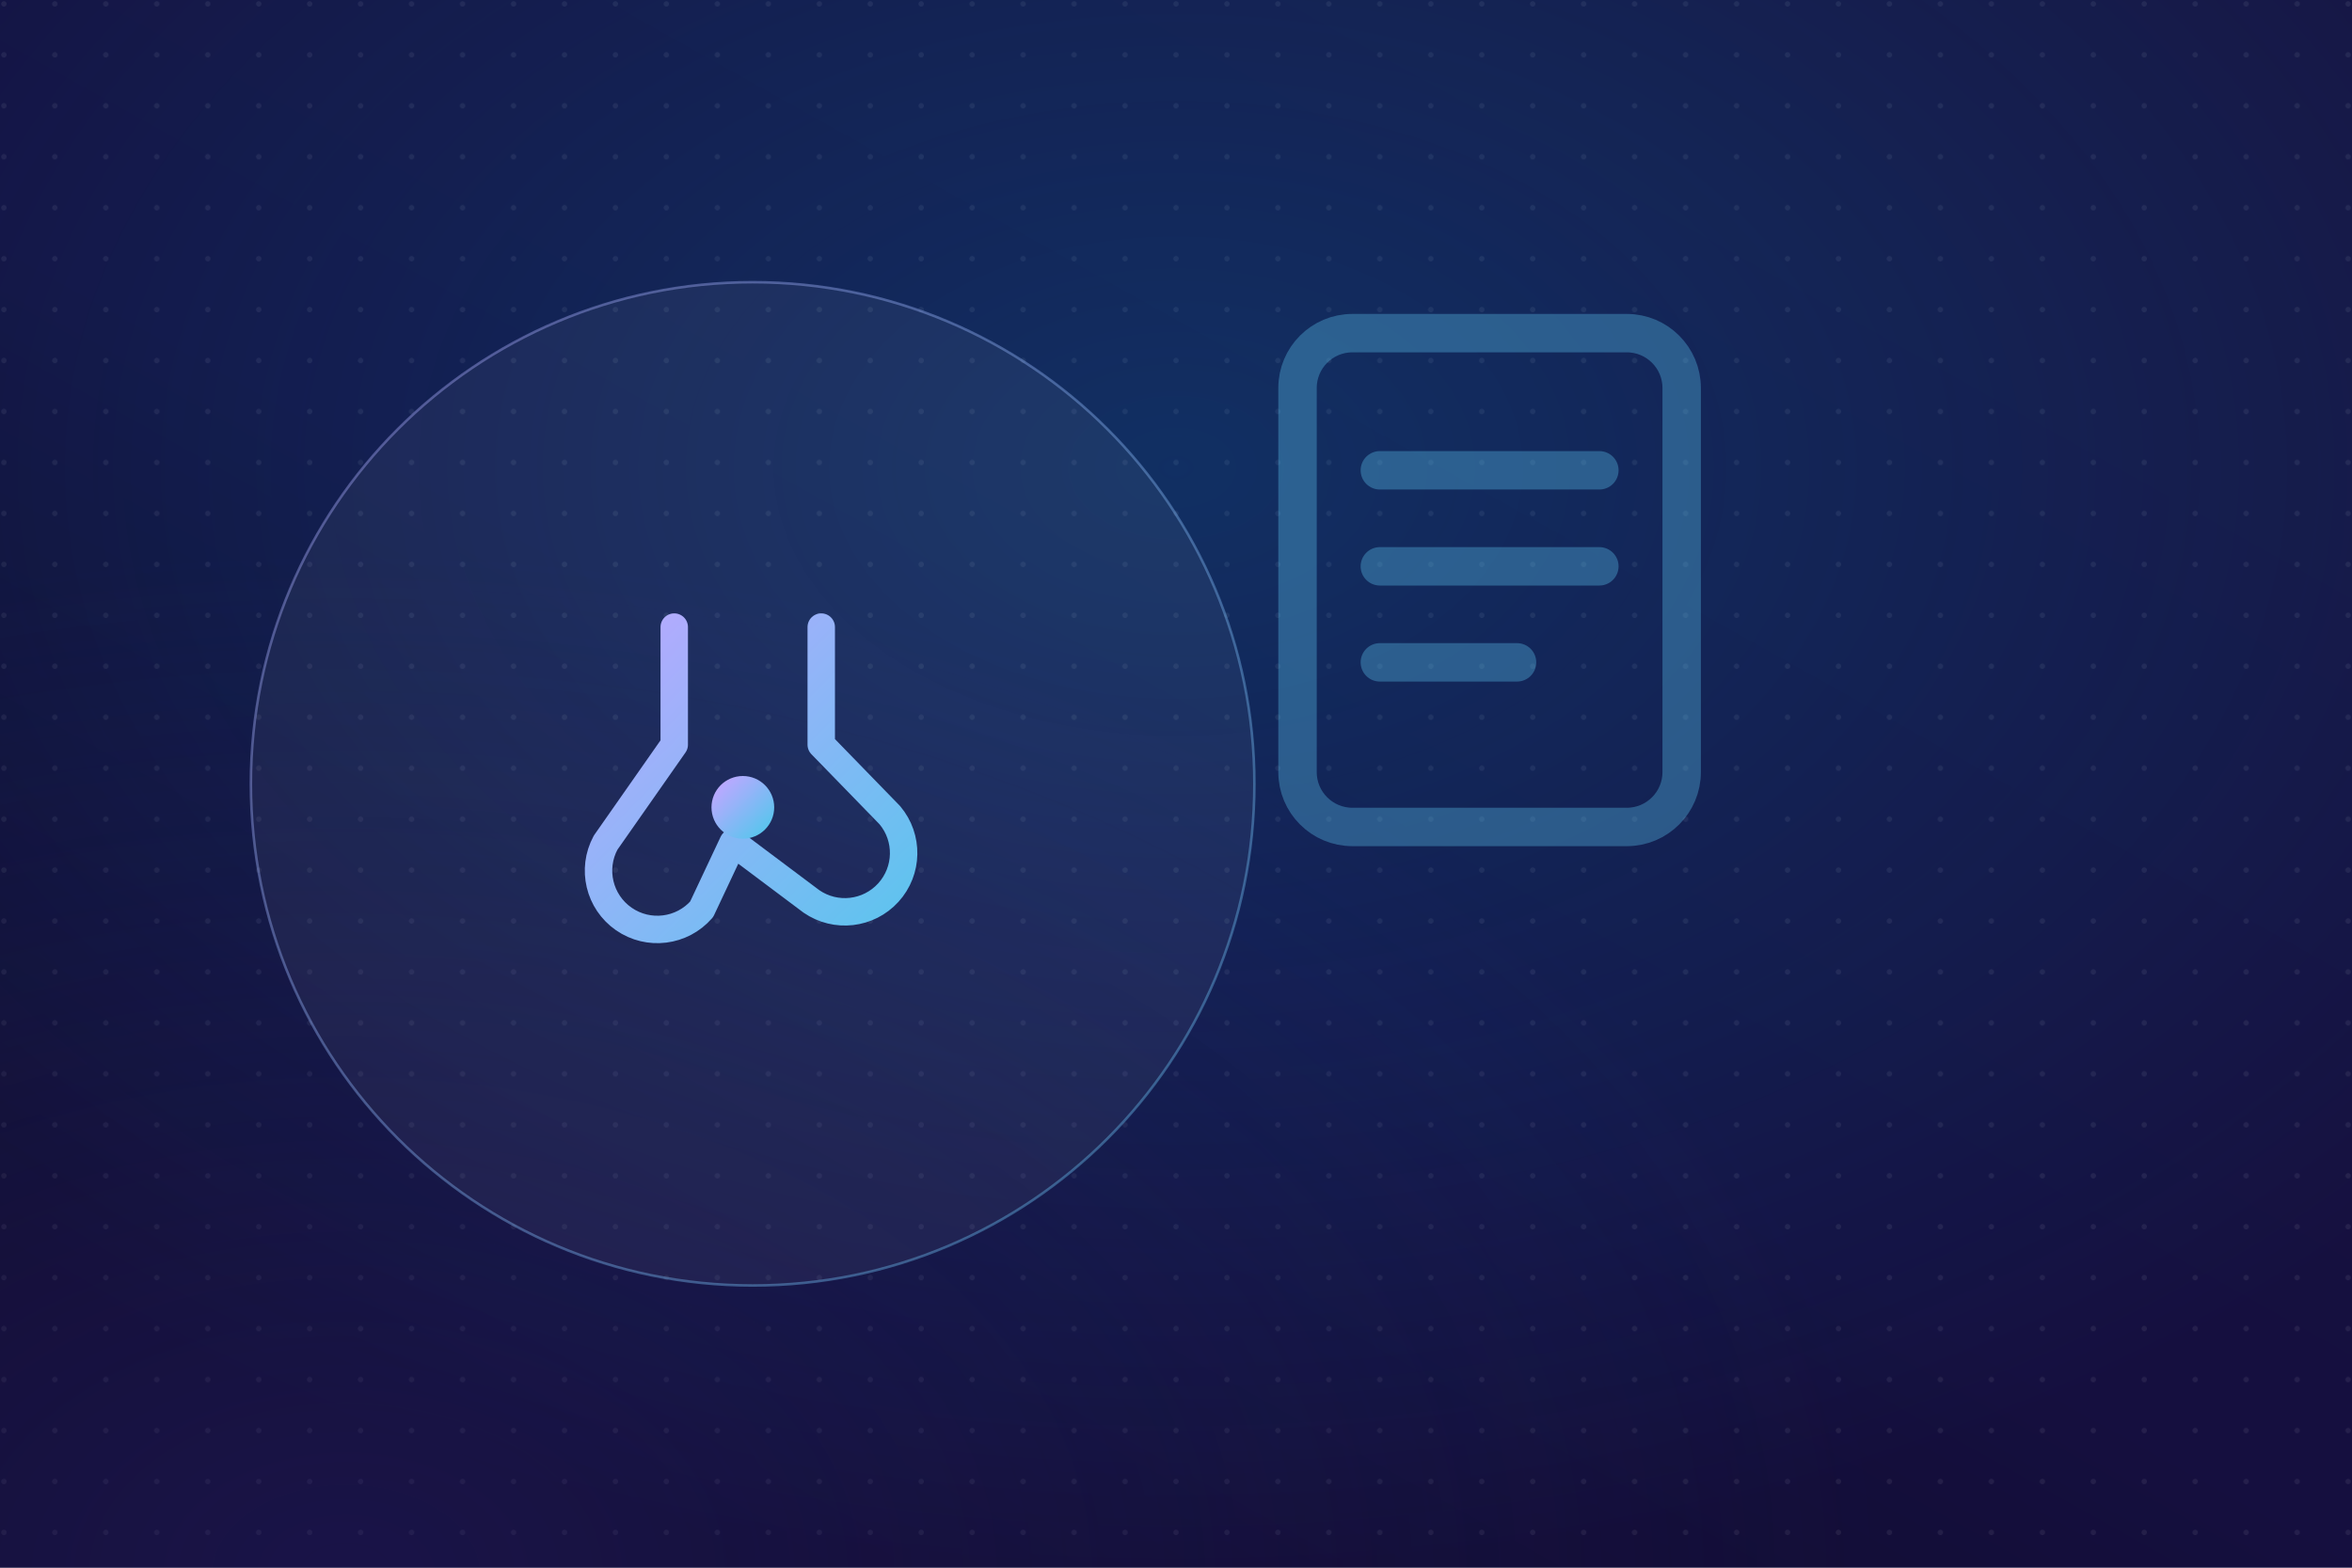
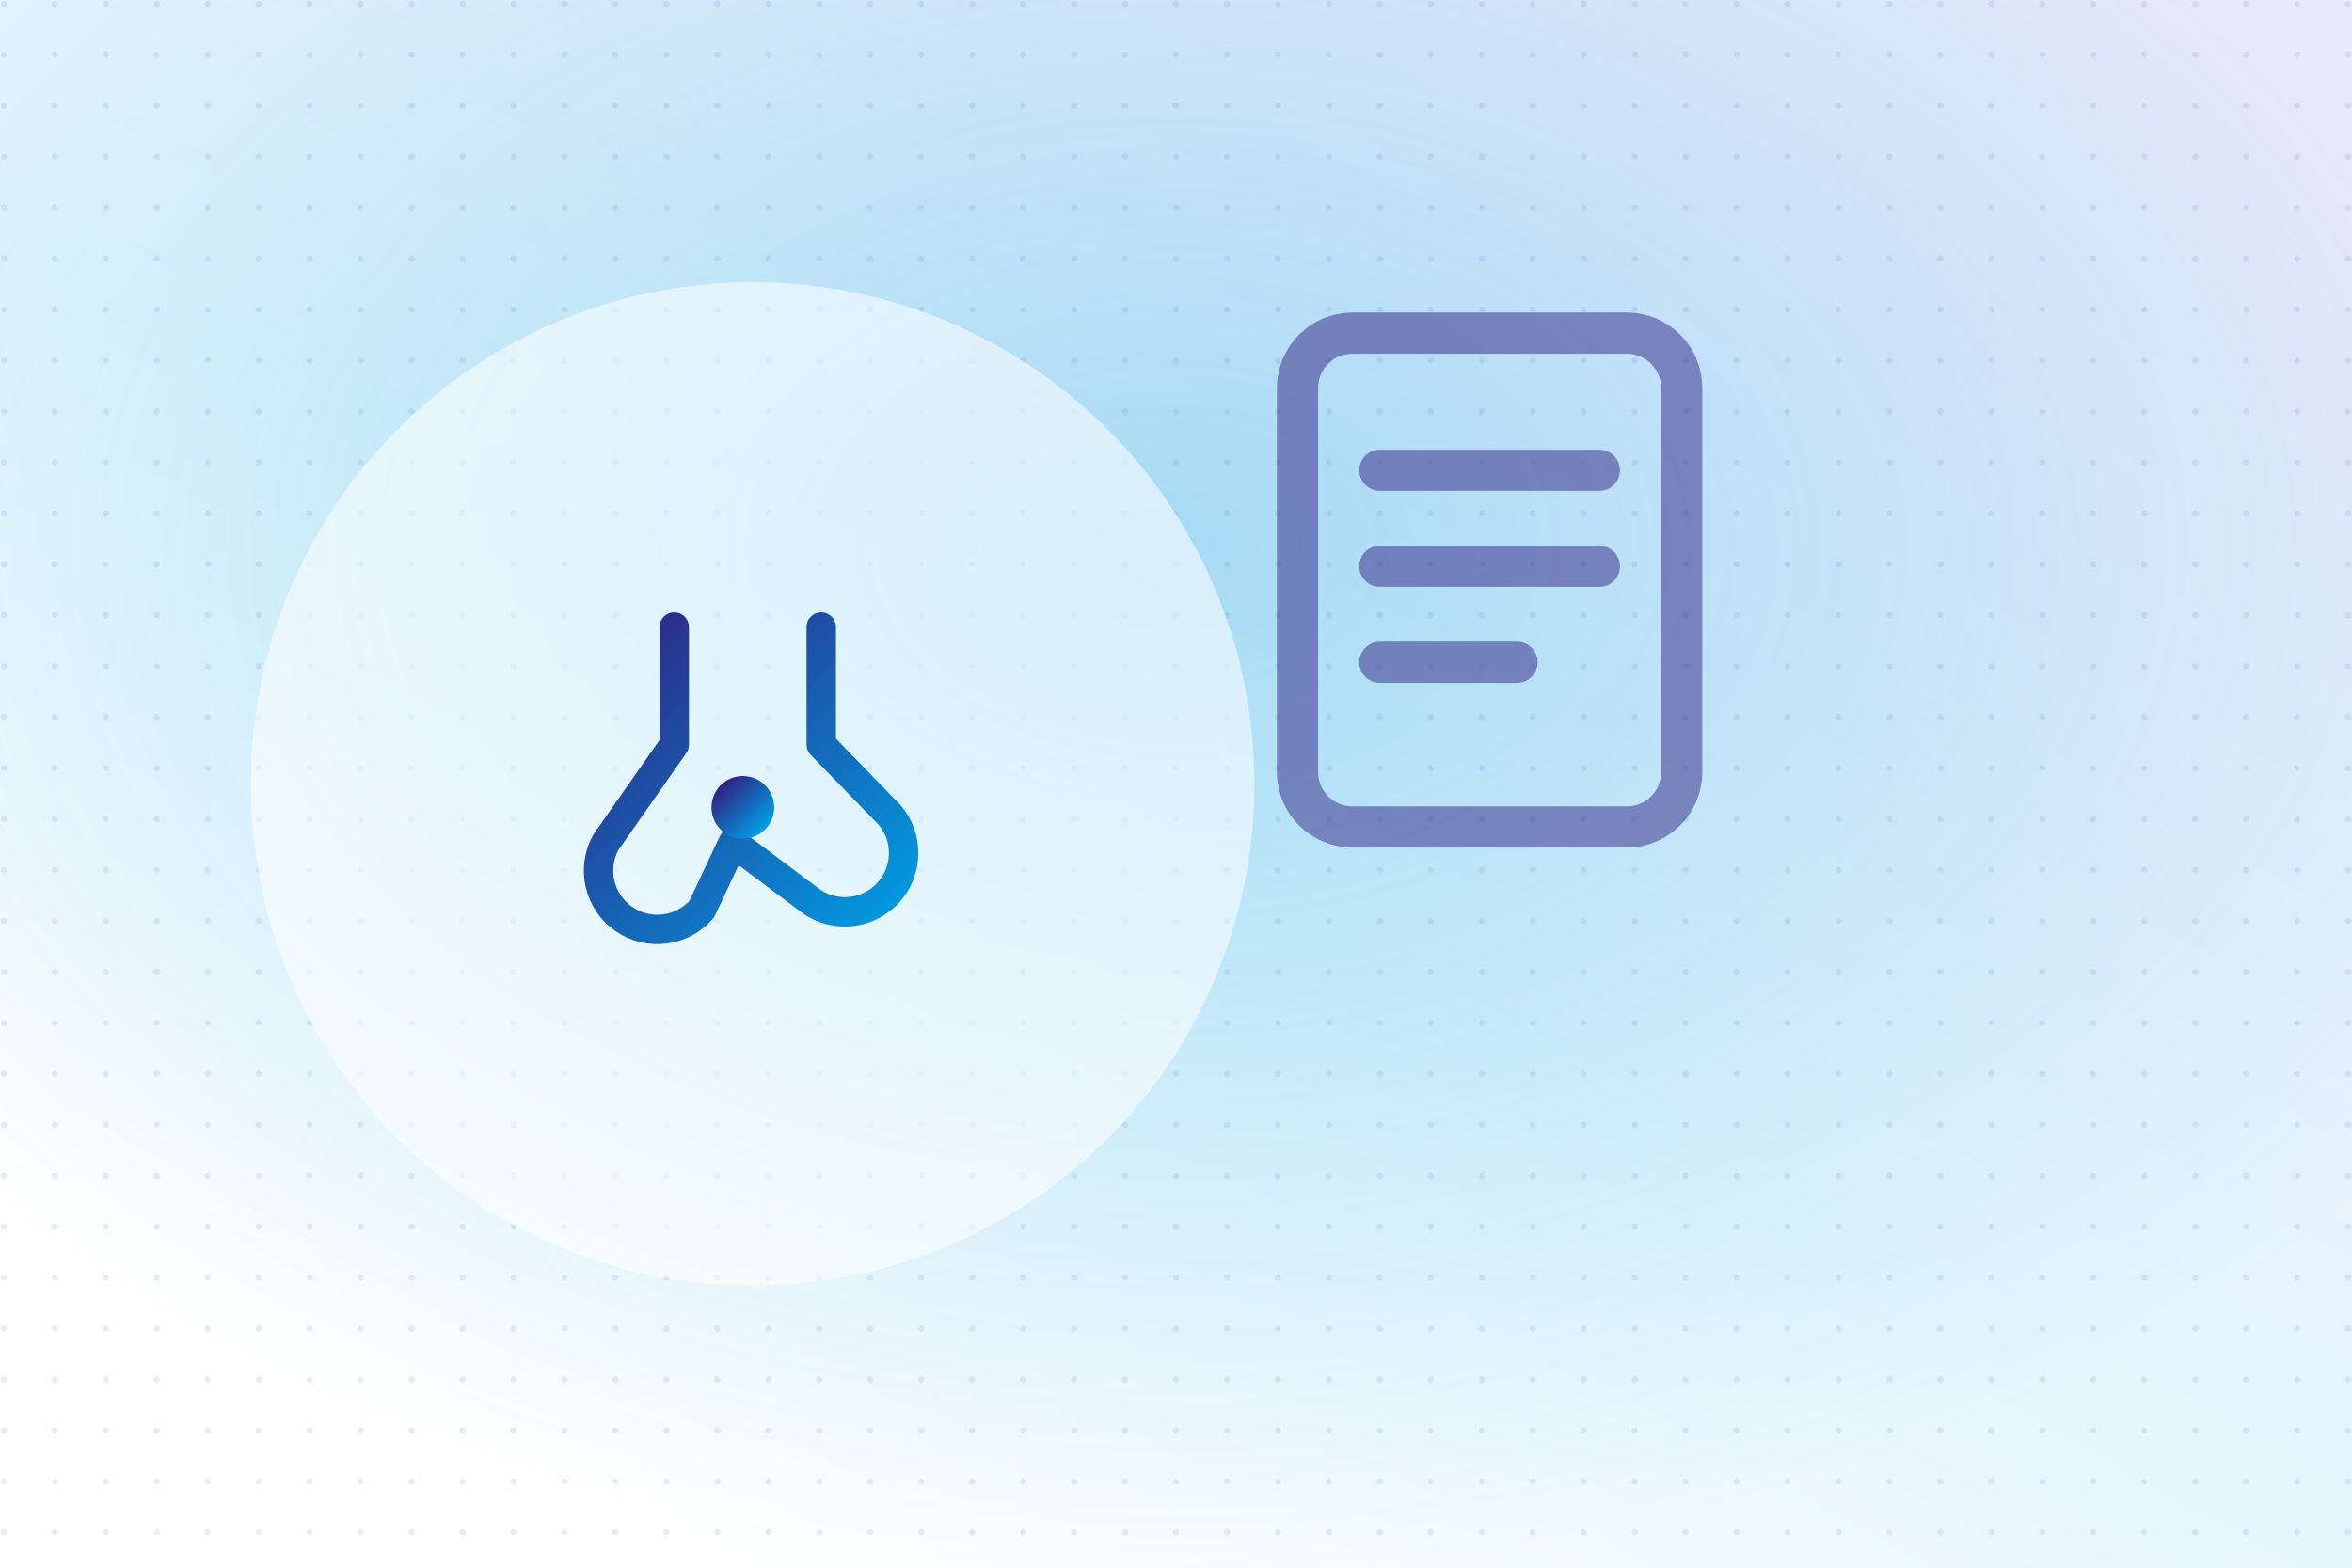
<svg xmlns="http://www.w3.org/2000/svg" width="1200" height="800" viewBox="0 0 1200 800" role="img" aria-hidden="true">
  <defs>
-     <linearGradient id="article-placeholder-01-bg" x1="82.139%" y1="11.698%" x2="17.861%" y2="88.302%">
-       <stop offset="0" stop-color="#171240" />
-       <stop offset="0.55" stop-color="#150f3f" />
-       <stop offset="1" stop-color="#0e0b28" />
+     <linearGradient id="article-placeholder-01-l-bg" x1="82.139%" y1="11.698%" x2="17.861%" y2="88.302%">
+       <stop offset="0" stop-color="#EEECFB" />
+       <stop offset="0.55" stop-color="#E5F6FD" />
+       <stop offset="1" stop-color="#ffffff" />
    </linearGradient>
-     <linearGradient id="article-placeholder-01-brand" x1="0%" y1="0%" x2="100%" y2="100%">
-       <stop offset="0" stop-color="#b9a9ff" />
-       <stop offset="1" stop-color="#5cc4ee" />
+     <linearGradient id="article-placeholder-01-l-brand" x1="0%" y1="0%" x2="100%" y2="100%">
+       <stop offset="0" stop-color="#2F2483" />
+       <stop offset="1" stop-color="#009EE3" />
    </linearGradient>
-     <radialGradient id="article-placeholder-01-glow" cx="50%" cy="30%" r="70%">
-       <stop offset="0" stop-color="#009EE3" stop-opacity="0.22" />
+     <radialGradient id="article-placeholder-01-l-glow" cx="50%" cy="35%" r="65%">
+       <stop offset="0" stop-color="#009EE3" stop-opacity="0.28" />
      <stop offset="1" stop-color="#009EE3" stop-opacity="0" />
    </radialGradient>
-     <radialGradient id="article-placeholder-01-glow2" cx="15%" cy="100%" r="65%">
-       <stop offset="0" stop-color="#2F2483" stop-opacity="0.35" />
-       <stop offset="1" stop-color="#2F2483" stop-opacity="0" />
-     </radialGradient>
  </defs>
-   <rect width="1200" height="800" fill="url(#article-placeholder-01-bg)" />
-   <pattern id="article-placeholder-01-dots" width="26" height="26" patternUnits="userSpaceOnUse">
-     <circle cx="2" cy="2" r="1.4" fill="#ffffff" opacity="0.07" />
+   <rect width="1200" height="800" fill="url(#article-placeholder-01-l-bg)" />
+   <pattern id="article-placeholder-01-l-dots" width="26" height="26" patternUnits="userSpaceOnUse">
+     <circle cx="2" cy="2" r="1.6" fill="#2F2483" opacity="0.09" />
  </pattern>
-   <rect width="1200" height="800" fill="url(#article-placeholder-01-dots)" />
-   <rect width="1200" height="800" fill="url(#article-placeholder-01-glow)" />
-   <rect width="1200" height="800" fill="url(#article-placeholder-01-glow2)" />
-   <circle cx="384" cy="400" r="256" fill="#ffffff" opacity="0.05" />
-   <circle cx="384" cy="400" r="256" fill="none" stroke="url(#article-placeholder-01-brand)" stroke-width="1.3" opacity="0.4" />
-   <g transform="translate(264 280) scale(10)" fill="url(#article-placeholder-01-brand)" stroke="url(#article-placeholder-01-brand)" stroke-linecap="round" stroke-linejoin="round" opacity="1">
-     <path d="M8 4v6l-3.5 5a3 3 0 0 0 4.9 3.4L11 15l4 3a3 3 0 0 0 4-4.4L15.5 10V4" fill="none" stroke-width="1.4" />
+   <rect width="1200" height="800" fill="url(#article-placeholder-01-l-dots)" />
+   <rect width="1200" height="800" fill="url(#article-placeholder-01-l-glow)" />
+   <circle cx="384" cy="400" r="256" fill="#ffffff" opacity="0.55" />
+   <g transform="translate(264 280) scale(10)" fill="url(#article-placeholder-01-l-brand)" stroke="url(#article-placeholder-01-l-brand)" stroke-linecap="round" stroke-linejoin="round" opacity="1">
+     <path d="M8 4v6l-3.5 5a3 3 0 0 0 4.9 3.4L11 15l4 3a3 3 0 0 0 4-4.4L15.5 10V4" fill="none" stroke-width="1.5" />
    <circle cx="11.5" cy="13.2" r="1.1" />
  </g>
-   <g transform="translate(720 256)" opacity="0.35">
-     <g transform="translate(-128 -128) scale(14)" fill="#5cc4ee" stroke="#5cc4ee" stroke-linecap="round" stroke-linejoin="round" opacity="1">
-       <rect x="5" y="3" width="14" height="18" rx="2" fill="none" stroke-width="1.4" />
-       <path d="M8 8h8M8 11.5h8M8 15h5" stroke-width="1.4" />
+   <g transform="translate(720 256)" opacity="0.5">
+     <g transform="translate(-128 -128) scale(14)" fill="#2F2483" stroke="#2F2483" stroke-linecap="round" stroke-linejoin="round" opacity="1">
+       <rect x="5" y="3" width="14" height="18" rx="2" fill="none" stroke-width="1.5" />
+       <path d="M8 8h8M8 11.5h8M8 15h5" stroke-width="1.5" />
    </g>
  </g>
</svg>
